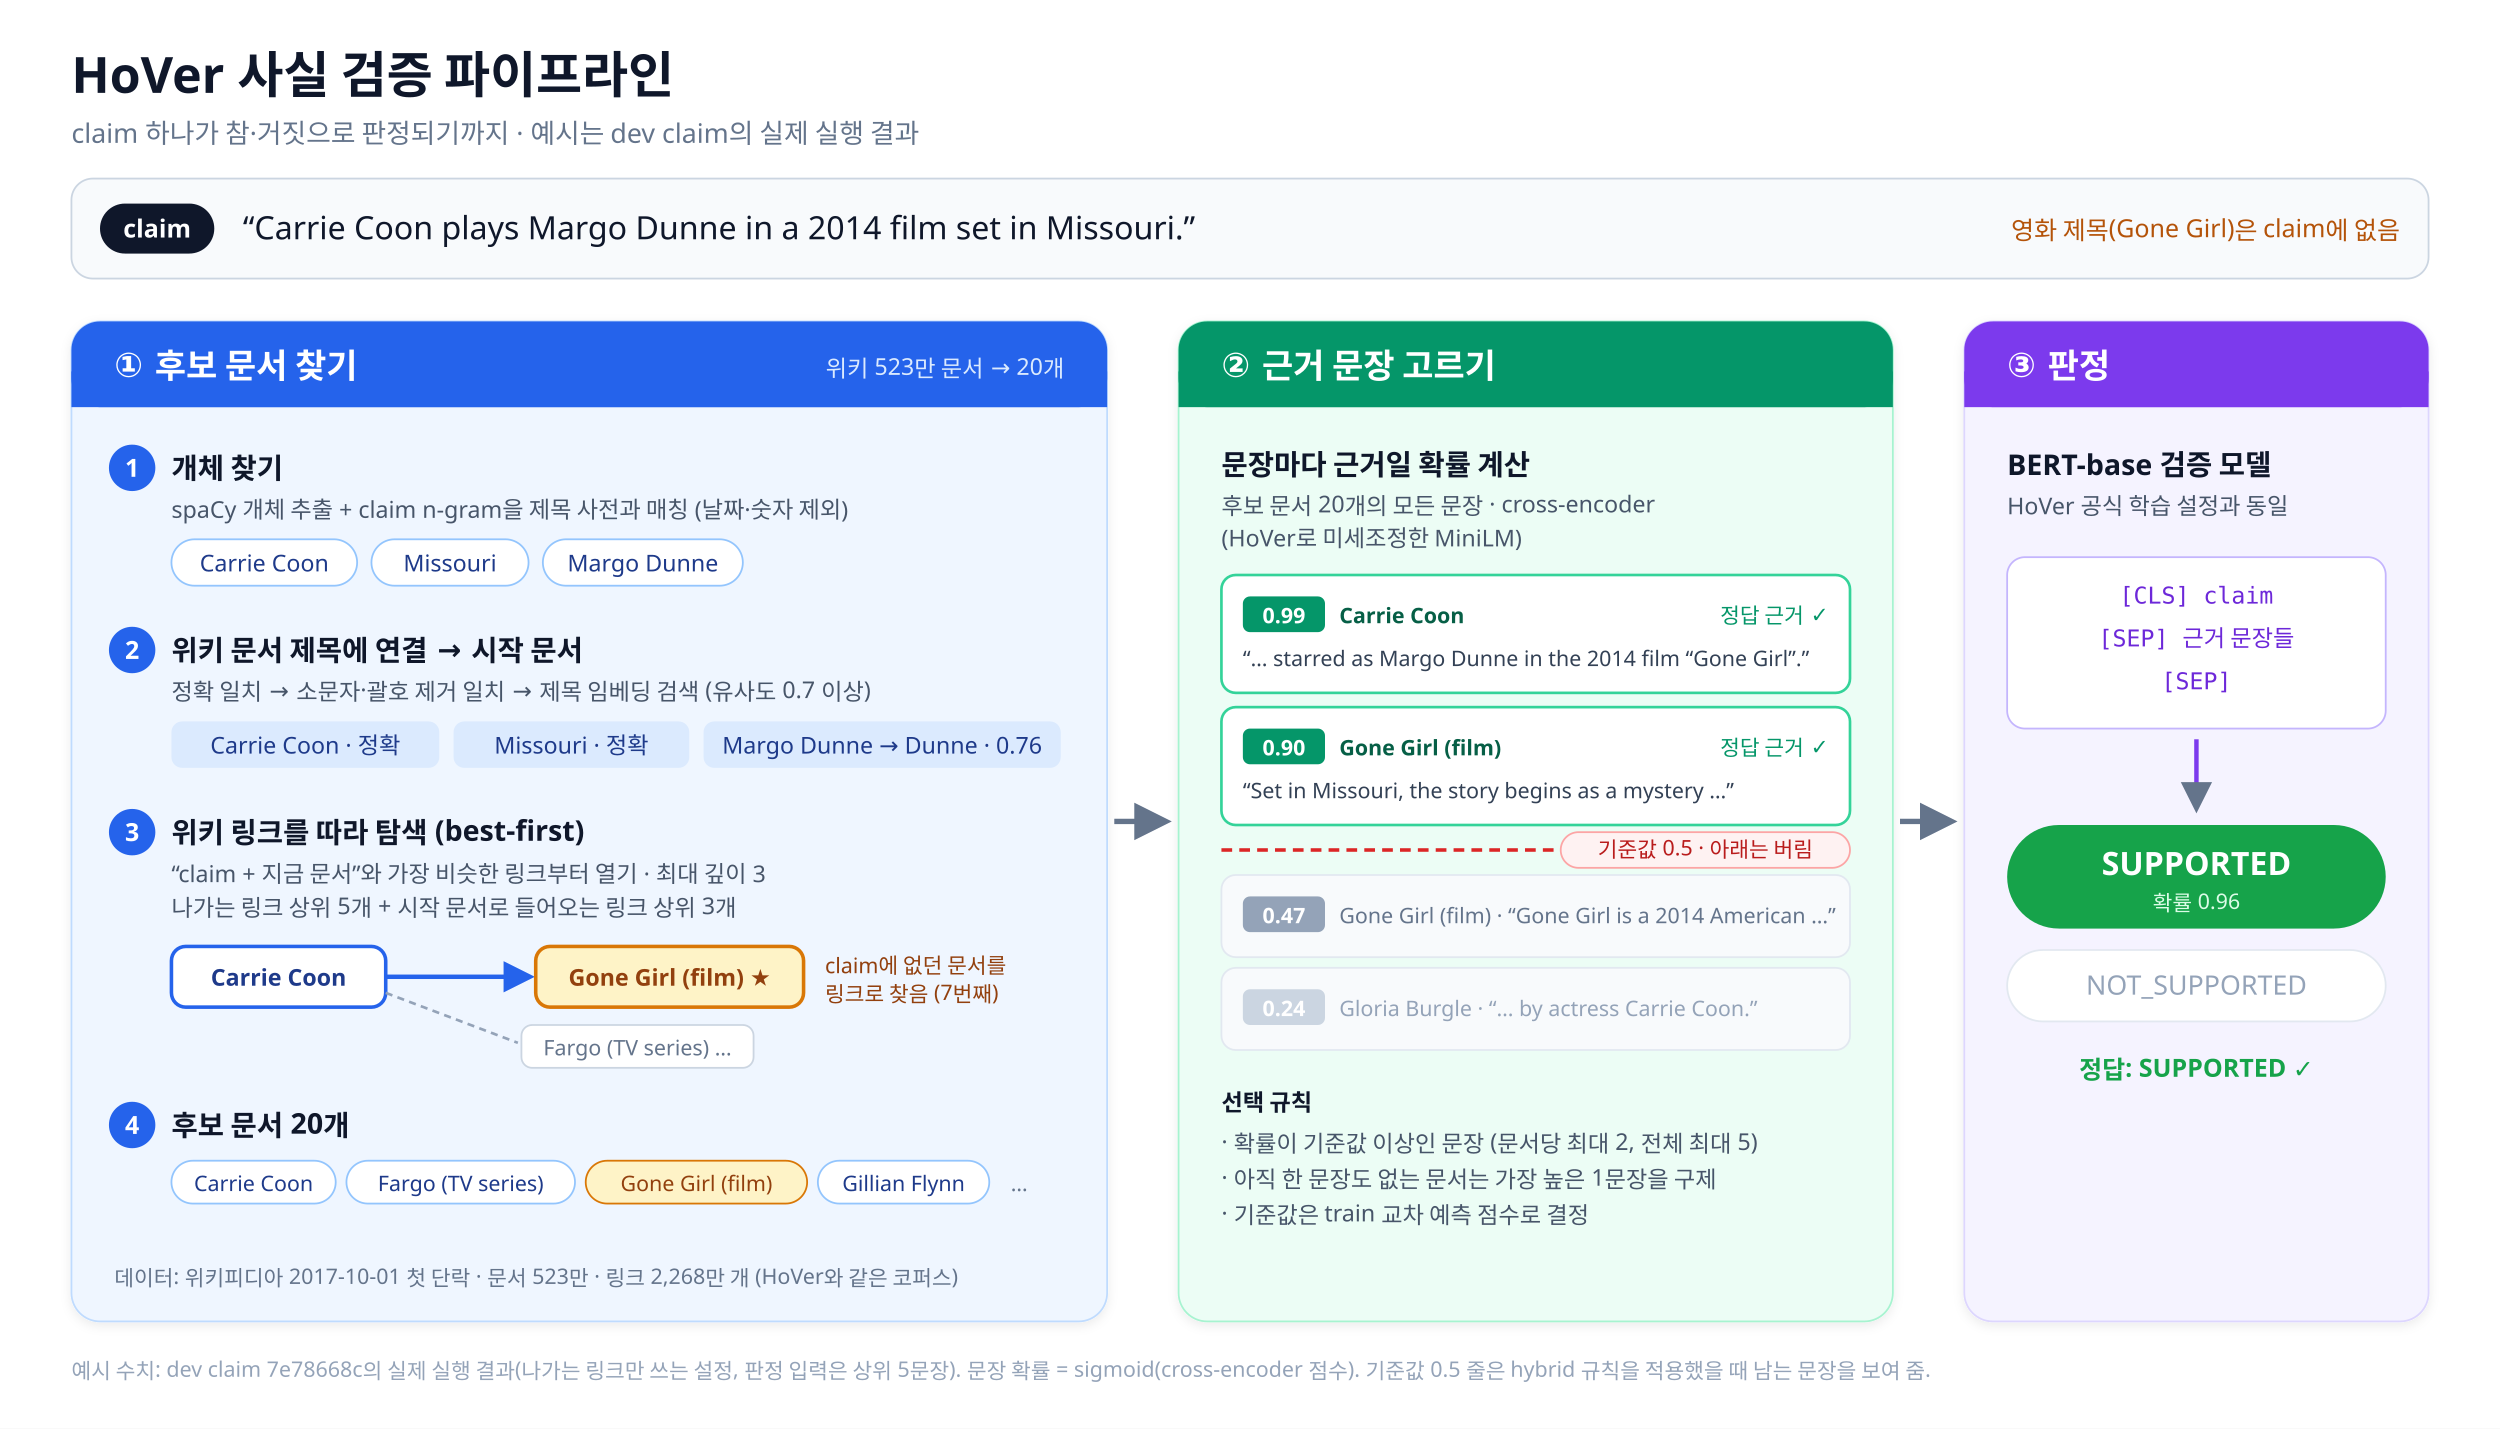
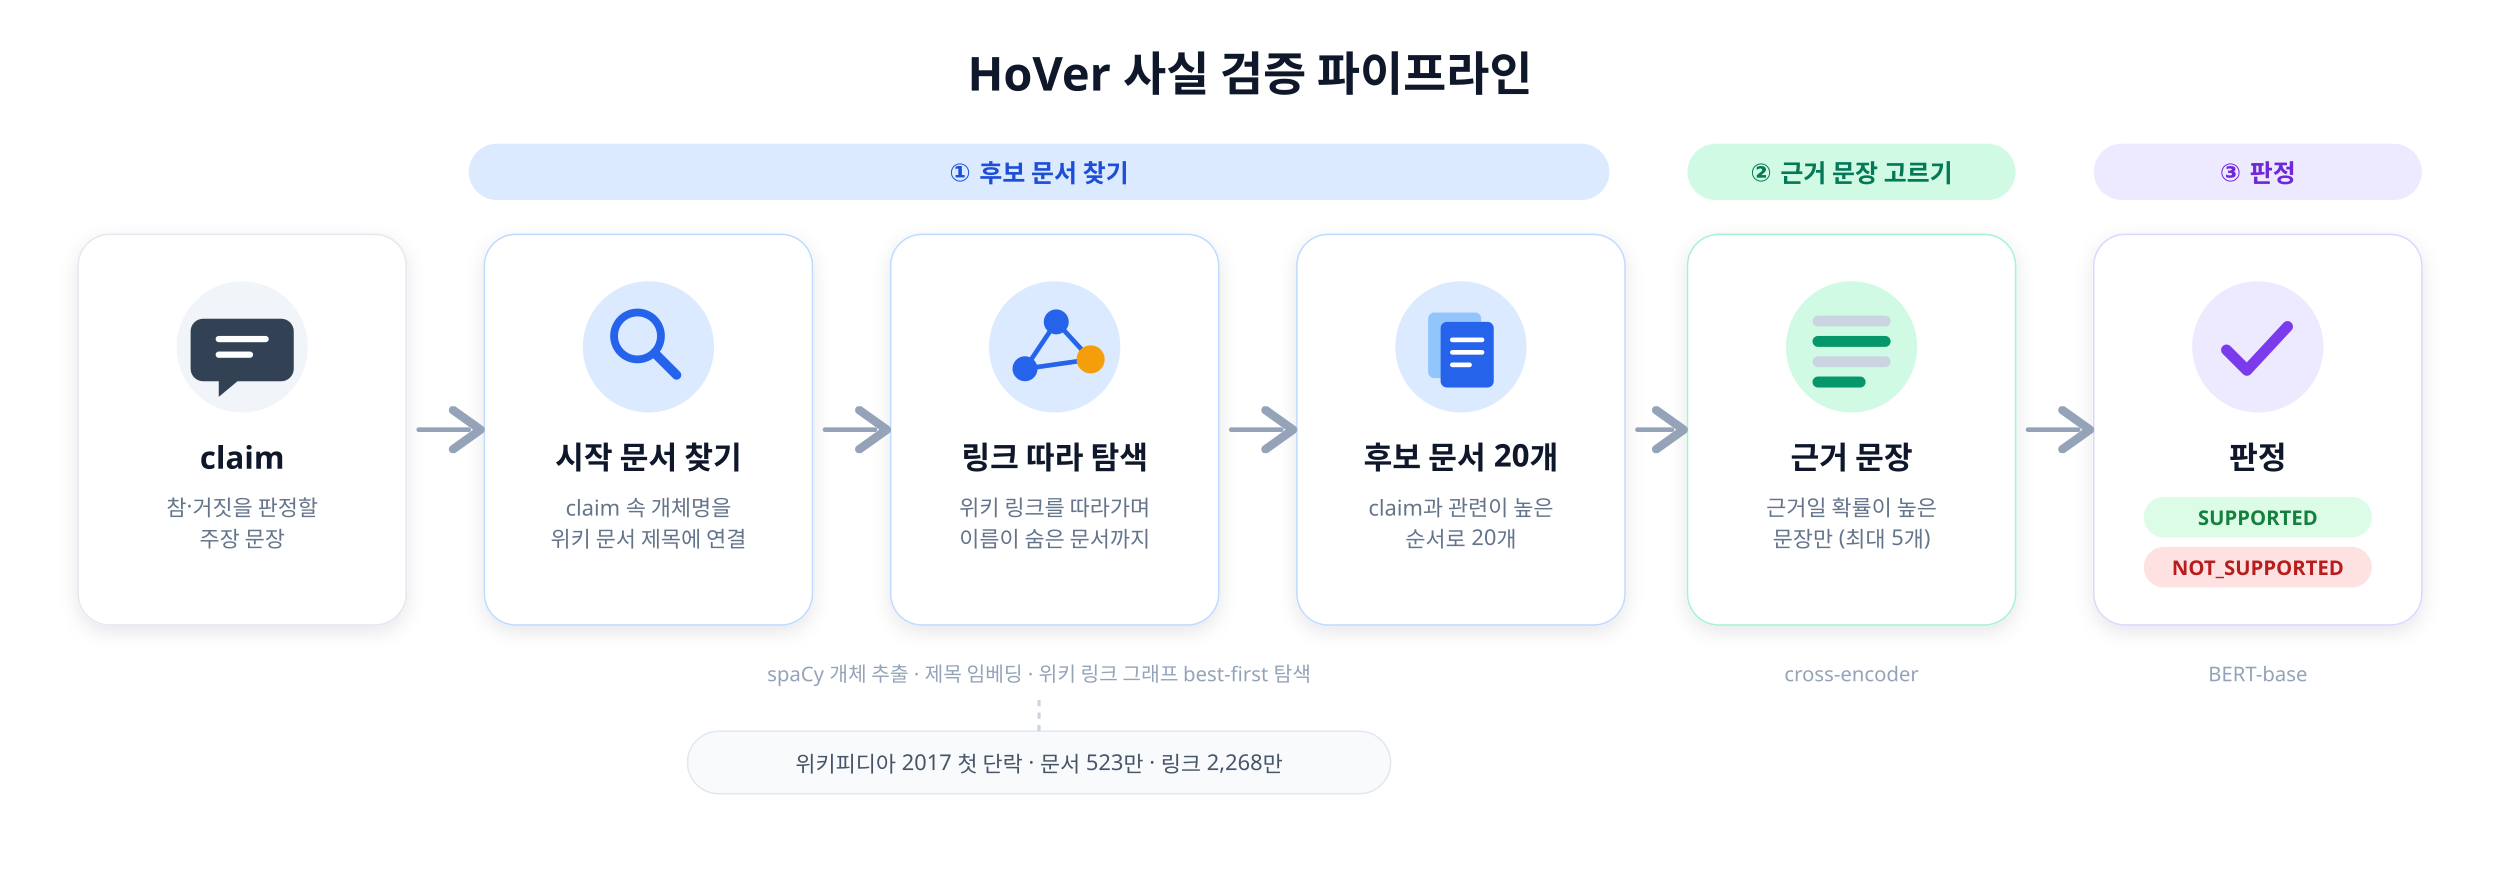
- <svg xmlns="http://www.w3.org/2000/svg" width="1400" height="800" viewBox="0 0 1400 800" font-family="'Malgun Gothic','Apple SD Gothic Neo','Noto Sans KR',sans-serif">
+ <svg xmlns="http://www.w3.org/2000/svg" width="1600" height="560" viewBox="0 0 1600 560" font-family="'Malgun Gothic','Apple SD Gothic Neo','Noto Sans KR',sans-serif">
  <defs>
-     <marker id="arrow" viewBox="0 0 10 10" refX="8" refY="5" markerWidth="7" markerHeight="7" orient="auto-start-reverse">
-       <path d="M0,0 L10,5 L0,10 z" fill="#64748b" />
+     <filter id="shadow" x="-10%" y="-10%" width="120%" height="130%">
+       <feDropShadow dx="0" dy="4" stdDeviation="6" flood-color="#0f172a" flood-opacity="0.10" />
+     </filter>
+     <marker id="chev" viewBox="0 0 12 12" refX="6" refY="6" markerWidth="10" markerHeight="10" orient="auto">
+       <path d="M2,1 L9,6 L2,11" fill="none" stroke="#94a3b8" stroke-width="2.2" stroke-linecap="round" stroke-linejoin="round" />
    </marker>
-     <marker id="arrowBlue" viewBox="0 0 10 10" refX="8" refY="5" markerWidth="7" markerHeight="7" orient="auto">
-       <path d="M0,0 L10,5 L0,10 z" fill="#2563eb" />
-     </marker>
-     <filter id="shadow" x="-5%" y="-5%" width="110%" height="115%">
-       <feDropShadow dx="0" dy="2" stdDeviation="3" flood-color="#0f172a" flood-opacity="0.08" />
-     </filter>
  </defs>
-   <rect width="1400" height="800" fill="#ffffff" />
-   <text x="40" y="52" font-size="28" font-weight="700" fill="#0f172a">HoVer 사실 검증 파이프라인</text>
-   <text x="40" y="80" font-size="15" fill="#64748b">claim 하나가 참·거짓으로 판정되기까지 · 예시는 dev claim의 실제 실행 결과</text>
-   <rect x="40" y="100" width="1320" height="56" rx="12" fill="#f8fafc" stroke="#cbd5e1" />
-   <rect x="56" y="114" width="64" height="28" rx="14" fill="#0f172a" />
-   <text x="88" y="133" font-size="14" font-weight="700" fill="#ffffff" text-anchor="middle">claim</text>
-   <text x="136" y="134" font-size="18" fill="#0f172a">“Carrie Coon plays Margo Dunne in a 2014 film set in Missouri.”</text>
-   <text x="1344" y="134" font-size="14" fill="#b45309" text-anchor="end">영화 제목(Gone Girl)은 claim에 없음</text>
+   <rect width="1600" height="560" fill="#ffffff" />
+   <text x="800" y="58" font-size="30" font-weight="700" fill="#0f172a" text-anchor="middle">HoVer 사실 검증 파이프라인</text>
+   <g font-size="16" font-weight="700">
+     <rect x="300" y="92" width="730" height="36" rx="18" fill="#dbeafe" />
+     <text x="665" y="116" text-anchor="middle" fill="#1d4ed8">① 후보 문서 찾기</text>
+     <rect x="1080" y="92" width="210" height="36" rx="18" fill="#d1fae5" />
+     <text x="1185" y="116" text-anchor="middle" fill="#047857">② 근거 문장 고르기</text>
+     <rect x="1340" y="92" width="210" height="36" rx="18" fill="#ede9fe" />
+     <text x="1445" y="116" text-anchor="middle" fill="#6d28d9">③ 판정</text>
+   </g>
  <g filter="url(#shadow)">
-     <rect x="40" y="180" width="580" height="560" rx="16" fill="#eff6ff" stroke="#bfdbfe" />
+     <rect x="50" y="150" width="210" height="250" rx="20" fill="#ffffff" stroke="#e2e8f0" />
  </g>
-   <rect x="40" y="180" width="580" height="48" rx="16" fill="#2563eb" />
-   <rect x="40" y="208" width="580" height="20" fill="#2563eb" />
-   <text x="64" y="211" font-size="19" font-weight="700" fill="#ffffff">① 후보 문서 찾기</text>
-   <text x="596" y="211" font-size="13" fill="#dbeafe" text-anchor="end">위키 523만 문서 → 20개</text>
-   <circle cx="74" cy="262" r="13" fill="#2563eb" />
-   <text x="74" y="267" font-size="14" font-weight="700" fill="#fff" text-anchor="middle">1</text>
-   <text x="96" y="268" font-size="16" font-weight="700" fill="#0f172a">개체 찾기</text>
-   <text x="96" y="290" font-size="13" fill="#475569">spaCy 개체 추출 + claim n-gram을 제목 사전과 매칭 (날짜·숫자 제외)</text>
-   <g font-size="13">
-     <rect x="96" y="302" width="104" height="26" rx="13" fill="#fff" stroke="#93c5fd" />
-     <text x="148" y="320" text-anchor="middle" fill="#1e3a8a">Carrie Coon</text>
-     <rect x="208" y="302" width="88" height="26" rx="13" fill="#fff" stroke="#93c5fd" />
-     <text x="252" y="320" text-anchor="middle" fill="#1e3a8a">Missouri</text>
-     <rect x="304" y="302" width="112" height="26" rx="13" fill="#fff" stroke="#93c5fd" />
-     <text x="360" y="320" text-anchor="middle" fill="#1e3a8a">Margo Dunne</text>
+   <circle cx="155" cy="222" r="42" fill="#f1f5f9" />
+   <path d="M130,204 h50 a8,8 0 0 1 8,8 v24 a8,8 0 0 1 -8,8 h-28 l-12,10 v-10 h-10 a8,8 0 0 1 -8,-8 v-24 a8,8 0 0 1 8,-8 z" fill="#334155" />
+   <rect x="138" y="215" width="34" height="4" rx="2" fill="#ffffff" />
+   <rect x="138" y="225" width="24" height="4" rx="2" fill="#ffffff" />
+   <text x="155" y="300" font-size="20" font-weight="700" fill="#0f172a" text-anchor="middle">claim</text>
+   <text x="155" y="330" font-size="14" fill="#64748b" text-anchor="middle">참·거짓을 판정할</text>
+   <text x="155" y="350" font-size="14" fill="#64748b" text-anchor="middle">주장 문장</text>
+   <g filter="url(#shadow)">
+     <rect x="310" y="150" width="210" height="250" rx="20" fill="#ffffff" stroke="#bfdbfe" />
  </g>
-   <circle cx="74" cy="364" r="13" fill="#2563eb" />
-   <text x="74" y="369" font-size="14" font-weight="700" fill="#fff" text-anchor="middle">2</text>
-   <text x="96" y="370" font-size="16" font-weight="700" fill="#0f172a">위키 문서 제목에 연결 → 시작 문서</text>
-   <text x="96" y="392" font-size="13" fill="#475569">정확 일치 → 소문자·괄호 제거 일치 → 제목 임베딩 검색 (유사도 0.7 이상)</text>
-   <g font-size="13">
-     <rect x="96" y="404" width="150" height="26" rx="6" fill="#dbeafe" />
-     <text x="171" y="422" text-anchor="middle" fill="#1e3a8a">Carrie Coon · 정확</text>
-     <rect x="254" y="404" width="132" height="26" rx="6" fill="#dbeafe" />
-     <text x="320" y="422" text-anchor="middle" fill="#1e3a8a">Missouri · 정확</text>
-     <rect x="394" y="404" width="200" height="26" rx="6" fill="#dbeafe" />
-     <text x="494" y="422" text-anchor="middle" fill="#1e3a8a">Margo Dunne → Dunne · 0.76</text>
+   <circle cx="415" cy="222" r="42" fill="#dbeafe" />
+   <circle cx="408" cy="215" r="15" fill="none" stroke="#2563eb" stroke-width="5" />
+   <line x1="419" y1="226" x2="433" y2="240" stroke="#2563eb" stroke-width="6" stroke-linecap="round" />
+   <text x="415" y="300" font-size="20" font-weight="700" fill="#0f172a" text-anchor="middle">시작 문서 찾기</text>
+   <text x="415" y="330" font-size="14" fill="#64748b" text-anchor="middle">claim 속 개체명을</text>
+   <text x="415" y="350" font-size="14" fill="#64748b" text-anchor="middle">위키 문서 제목에 연결</text>
+   <g filter="url(#shadow)">
+     <rect x="570" y="150" width="210" height="250" rx="20" fill="#ffffff" stroke="#bfdbfe" />
  </g>
-   <circle cx="74" cy="466" r="13" fill="#2563eb" />
-   <text x="74" y="471" font-size="14" font-weight="700" fill="#fff" text-anchor="middle">3</text>
-   <text x="96" y="472" font-size="16" font-weight="700" fill="#0f172a">위키 링크를 따라 탐색 (best-first)</text>
-   <text x="96" y="494" font-size="13" fill="#475569">“claim + 지금 문서”와 가장 비슷한 링크부터 열기 · 최대 깊이 3</text>
-   <text x="96" y="513" font-size="13" fill="#475569">나가는 링크 상위 5개 + 시작 문서로 들어오는 링크 상위 3개</text>
-   <rect x="96" y="530" width="120" height="34" rx="8" fill="#ffffff" stroke="#2563eb" stroke-width="2" />
-   <text x="156" y="552" font-size="13" font-weight="700" text-anchor="middle" fill="#1e3a8a">Carrie Coon</text>
-   <line x1="216" y1="547" x2="296" y2="547" stroke="#2563eb" stroke-width="2.5" marker-end="url(#arrowBlue)" />
-   <rect x="300" y="530" width="150" height="34" rx="8" fill="#fef3c7" stroke="#d97706" stroke-width="2" />
-   <text x="375" y="552" font-size="13" font-weight="700" text-anchor="middle" fill="#92400e">Gone Girl (film) ★</text>
-   <text x="462" y="545" font-size="12" fill="#92400e">claim에 없던 문서를</text>
-   <text x="462" y="561" font-size="12" fill="#92400e">링크로 찾음 (7번째)</text>
-   <line x1="216" y1="556" x2="290" y2="584" stroke="#94a3b8" stroke-width="1.5" stroke-dasharray="4 3" />
-   <rect x="292" y="574" width="130" height="24" rx="6" fill="#ffffff" stroke="#cbd5e1" />
-   <text x="357" y="591" font-size="12" text-anchor="middle" fill="#64748b">Fargo (TV series) …</text>
-   <circle cx="74" cy="630" r="13" fill="#2563eb" />
-   <text x="74" y="635" font-size="14" font-weight="700" fill="#fff" text-anchor="middle">4</text>
-   <text x="96" y="636" font-size="16" font-weight="700" fill="#0f172a">후보 문서 20개</text>
-   <g font-size="12">
-     <rect x="96" y="650" width="92" height="24" rx="12" fill="#fff" stroke="#93c5fd" />
-     <text x="142" y="667" text-anchor="middle" fill="#1e3a8a">Carrie Coon</text>
-     <rect x="194" y="650" width="128" height="24" rx="12" fill="#fff" stroke="#93c5fd" />
-     <text x="258" y="667" text-anchor="middle" fill="#1e3a8a">Fargo (TV series)</text>
-     <rect x="328" y="650" width="124" height="24" rx="12" fill="#fef3c7" stroke="#d97706" />
-     <text x="390" y="667" text-anchor="middle" fill="#92400e">Gone Girl (film)</text>
-     <rect x="458" y="650" width="96" height="24" rx="12" fill="#fff" stroke="#93c5fd" />
-     <text x="506" y="667" text-anchor="middle" fill="#1e3a8a">Gillian Flynn</text>
-     <text x="566" y="667" fill="#64748b">…</text>
+   <circle cx="675" cy="222" r="42" fill="#dbeafe" />
+   <g stroke="#2563eb" stroke-width="3">
+     <line x1="656" y1="236" x2="676" y2="206" />
+     <line x1="676" y1="206" x2="698" y2="230" />
+     <line x1="656" y1="236" x2="698" y2="230" />
  </g>
-   <text x="64" y="720" font-size="12" fill="#64748b">데이터: 위키피디아 2017-10-01 첫 단락 · 문서 523만 · 링크 2,268만 개 (HoVer와 같은 코퍼스)</text>
-   <line x1="624" y1="460" x2="652" y2="460" stroke="#64748b" stroke-width="3" marker-end="url(#arrow)" />
+   <circle cx="656" cy="236" r="8" fill="#2563eb" />
+   <circle cx="676" cy="206" r="8" fill="#2563eb" />
+   <circle cx="698" cy="230" r="9" fill="#f59e0b" />
+   <text x="675" y="300" font-size="20" font-weight="700" fill="#0f172a" text-anchor="middle">링크 따라 탐색</text>
+   <text x="675" y="330" font-size="14" fill="#64748b" text-anchor="middle">위키 링크를 따라가며</text>
+   <text x="675" y="350" font-size="14" fill="#64748b" text-anchor="middle">이름이 숨은 문서까지</text>
  <g filter="url(#shadow)">
-     <rect x="660" y="180" width="400" height="560" rx="16" fill="#ecfdf5" stroke="#a7f3d0" />
+     <rect x="830" y="150" width="210" height="250" rx="20" fill="#ffffff" stroke="#bfdbfe" />
  </g>
-   <rect x="660" y="180" width="400" height="48" rx="16" fill="#059669" />
-   <rect x="660" y="208" width="400" height="20" fill="#059669" />
-   <text x="684" y="211" font-size="19" font-weight="700" fill="#ffffff">② 근거 문장 고르기</text>
-   <text x="684" y="266" font-size="16" font-weight="700" fill="#0f172a">문장마다 근거일 확률 계산</text>
-   <text x="684" y="288" font-size="13" fill="#475569">후보 문서 20개의 모든 문장 · cross-encoder</text>
-   <text x="684" y="306" font-size="13" fill="#475569">(HoVer로 미세조정한 MiniLM)</text>
-   <g font-size="12">
-     <rect x="684" y="322" width="352" height="66" rx="8" fill="#ffffff" stroke="#34d399" stroke-width="1.5" />
-     <rect x="696" y="334" width="46" height="20" rx="4" fill="#059669" />
-     <text x="719" y="349" text-anchor="middle" font-weight="700" fill="#fff">0.99</text>
-     <text x="750" y="349" font-weight="700" fill="#065f46">Carrie Coon</text>
-     <text x="1024" y="349" text-anchor="end" fill="#059669">정답 근거 ✓</text>
-     <text x="696" y="373" fill="#334155">“… starred as Margo Dunne in the 2014 film “Gone Girl”.”</text>
-     <rect x="684" y="396" width="352" height="66" rx="8" fill="#ffffff" stroke="#34d399" stroke-width="1.5" />
-     <rect x="696" y="408" width="46" height="20" rx="4" fill="#059669" />
-     <text x="719" y="423" text-anchor="middle" font-weight="700" fill="#fff">0.90</text>
-     <text x="750" y="423" font-weight="700" fill="#065f46">Gone Girl (film)</text>
-     <text x="1024" y="423" text-anchor="end" fill="#059669">정답 근거 ✓</text>
-     <text x="696" y="447" fill="#334155">“Set in Missouri, the story begins as a mystery …”</text>
-     <line x1="684" y1="476" x2="1036" y2="476" stroke="#dc2626" stroke-width="2" stroke-dasharray="6 4" />
-     <rect x="874" y="466" width="162" height="20" rx="10" fill="#fef2f2" stroke="#fca5a5" />
-     <text x="955" y="480" text-anchor="middle" fill="#b91c1c">기준값 0.5 · 아래는 버림</text>
-     <rect x="684" y="490" width="352" height="46" rx="8" fill="#f8fafc" stroke="#e2e8f0" />
-     <rect x="696" y="502" width="46" height="20" rx="4" fill="#94a3b8" />
-     <text x="719" y="517" text-anchor="middle" font-weight="700" fill="#fff">0.47</text>
-     <text x="750" y="517" fill="#64748b">Gone Girl (film) · “Gone Girl is a 2014 American …”</text>
-     <rect x="684" y="542" width="352" height="46" rx="8" fill="#f8fafc" stroke="#e2e8f0" />
-     <rect x="696" y="554" width="46" height="20" rx="4" fill="#cbd5e1" />
-     <text x="719" y="569" text-anchor="middle" font-weight="700" fill="#fff">0.24</text>
-     <text x="750" y="569" fill="#94a3b8">Gloria Burgle · “… by actress Carrie Coon.”</text>
+   <circle cx="935" cy="222" r="42" fill="#dbeafe" />
+   <rect x="914" y="200" width="34" height="42" rx="4" fill="#93c5fd" />
+   <rect x="922" y="206" width="34" height="42" rx="4" fill="#2563eb" />
+   <rect x="928" y="216" width="22" height="3" rx="1.5" fill="#ffffff" />
+   <rect x="928" y="224" width="22" height="3" rx="1.5" fill="#ffffff" />
+   <rect x="928" y="232" width="14" height="3" rx="1.5" fill="#ffffff" />
+   <text x="935" y="300" font-size="20" font-weight="700" fill="#0f172a" text-anchor="middle">후보 문서 20개</text>
+   <text x="935" y="330" font-size="14" fill="#64748b" text-anchor="middle">claim과 관련이 높은</text>
+   <text x="935" y="350" font-size="14" fill="#64748b" text-anchor="middle">순서로 20개</text>
+   <g filter="url(#shadow)">
+     <rect x="1080" y="150" width="210" height="250" rx="20" fill="#ffffff" stroke="#a7f3d0" />
  </g>
-   <text x="684" y="622" font-size="13" font-weight="700" fill="#0f172a">선택 규칙</text>
-   <text x="684" y="644" font-size="13" fill="#475569">· 확률이 기준값 이상인 문장 (문서당 최대 2, 전체 최대 5)</text>
-   <text x="684" y="664" font-size="13" fill="#475569">· 아직 한 문장도 없는 문서는 가장 높은 1문장을 구제</text>
-   <text x="684" y="684" font-size="13" fill="#475569">· 기준값은 train 교차 예측 점수로 결정</text>
-   <line x1="1064" y1="460" x2="1092" y2="460" stroke="#64748b" stroke-width="3" marker-end="url(#arrow)" />
+   <circle cx="1185" cy="222" r="42" fill="#d1fae5" />
+   <rect x="1160" y="202" width="50" height="7" rx="3.5" fill="#cbd5e1" />
+   <rect x="1160" y="215" width="50" height="7" rx="3.5" fill="#059669" />
+   <rect x="1160" y="228" width="50" height="7" rx="3.5" fill="#cbd5e1" />
+   <rect x="1160" y="241" width="34" height="7" rx="3.5" fill="#059669" />
+   <text x="1185" y="300" font-size="20" font-weight="700" fill="#0f172a" text-anchor="middle">근거 문장</text>
+   <text x="1185" y="330" font-size="14" fill="#64748b" text-anchor="middle">근거일 확률이 높은</text>
+   <text x="1185" y="350" font-size="14" fill="#64748b" text-anchor="middle">문장만 (최대 5개)</text>
  <g filter="url(#shadow)">
-     <rect x="1100" y="180" width="260" height="560" rx="16" fill="#f5f3ff" stroke="#ddd6fe" />
+     <rect x="1340" y="150" width="210" height="250" rx="20" fill="#ffffff" stroke="#ddd6fe" />
  </g>
-   <rect x="1100" y="180" width="260" height="48" rx="16" fill="#7c3aed" />
-   <rect x="1100" y="208" width="260" height="20" fill="#7c3aed" />
-   <text x="1124" y="211" font-size="19" font-weight="700" fill="#ffffff">③ 판정</text>
-   <text x="1124" y="266" font-size="16" font-weight="700" fill="#0f172a">BERT-base 검증 모델</text>
-   <text x="1124" y="288" font-size="13" fill="#475569">HoVer 공식 학습 설정과 동일</text>
-   <rect x="1124" y="312" width="212" height="96" rx="10" fill="#ffffff" stroke="#c4b5fd" />
-   <text x="1230" y="338" font-size="13" text-anchor="middle" fill="#6d28d9" font-family="Consolas,monospace">[CLS] claim</text>
-   <text x="1230" y="362" font-size="13" text-anchor="middle" fill="#6d28d9" font-family="Consolas,monospace">[SEP] 근거 문장들</text>
-   <text x="1230" y="386" font-size="13" text-anchor="middle" fill="#6d28d9" font-family="Consolas,monospace">[SEP]</text>
-   <line x1="1230" y1="414" x2="1230" y2="452" stroke="#7c3aed" stroke-width="2.5" marker-end="url(#arrow)" />
-   <rect x="1124" y="462" width="212" height="58" rx="29" fill="#16a34a" />
-   <text x="1230" y="490" font-size="18" font-weight="700" text-anchor="middle" fill="#ffffff">SUPPORTED</text>
-   <text x="1230" y="510" font-size="12" text-anchor="middle" fill="#dcfce7">확률 0.96</text>
-   <rect x="1124" y="532" width="212" height="40" rx="20" fill="#ffffff" stroke="#e2e8f0" />
-   <text x="1230" y="557" font-size="15" text-anchor="middle" fill="#94a3b8">NOT_SUPPORTED</text>
-   <text x="1230" y="604" font-size="14" font-weight="700" text-anchor="middle" fill="#16a34a">정답: SUPPORTED ✓</text>
-   <text x="40" y="772" font-size="12" fill="#94a3b8">예시 수치: dev claim 7e78668c의 실제 실행 결과(나가는 링크만 쓰는 설정, 판정 입력은 상위 5문장). 문장 확률 = sigmoid(cross-encoder 점수). 기준값 0.5 줄은 hybrid 규칙을 적용했을 때 남는 문장을 보여 줌.</text>
+   <circle cx="1445" cy="222" r="42" fill="#ede9fe" />
+   <path d="M1425,224 l13,13 l26,-28" fill="none" stroke="#7c3aed" stroke-width="7" stroke-linecap="round" stroke-linejoin="round" />
+   <text x="1445" y="300" font-size="20" font-weight="700" fill="#0f172a" text-anchor="middle">판정</text>
+   <rect x="1372" y="318" width="146" height="26" rx="13" fill="#dcfce7" />
+   <text x="1445" y="336" font-size="13" font-weight="700" fill="#15803d" text-anchor="middle">SUPPORTED</text>
+   <rect x="1372" y="350" width="146" height="26" rx="13" fill="#fee2e2" />
+   <text x="1445" y="368" font-size="13" font-weight="700" fill="#b91c1c" text-anchor="middle">NOT_SUPPORTED</text>
+   <g stroke="#94a3b8" stroke-width="3" stroke-linecap="round">
+     <line x1="268" y1="275" x2="300" y2="275" marker-end="url(#chev)" />
+     <line x1="528" y1="275" x2="560" y2="275" marker-end="url(#chev)" />
+     <line x1="788" y1="275" x2="820" y2="275" marker-end="url(#chev)" />
+     <line x1="1048" y1="275" x2="1070" y2="275" marker-end="url(#chev)" />
+     <line x1="1298" y1="275" x2="1330" y2="275" marker-end="url(#chev)" />
+   </g>
+   <g font-size="13" fill="#94a3b8" text-anchor="middle">
+     <text x="665" y="436">spaCy 개체 추출 · 제목 임베딩 · 위키 링크 그래프 best-first 탐색</text>
+     <text x="1185" y="436">cross-encoder</text>
+     <text x="1445" y="436">BERT-base</text>
+   </g>
+   <rect x="440" y="468" width="450" height="40" rx="20" fill="#f8fafc" stroke="#e2e8f0" />
+   <text x="665" y="494" font-size="14" fill="#475569" text-anchor="middle">위키피디아 2017 첫 단락 · 문서 523만 · 링크 2,268만</text>
+   <line x1="665" y1="468" x2="665" y2="446" stroke="#cbd5e1" stroke-width="2" stroke-dasharray="4 4" />
</svg>
